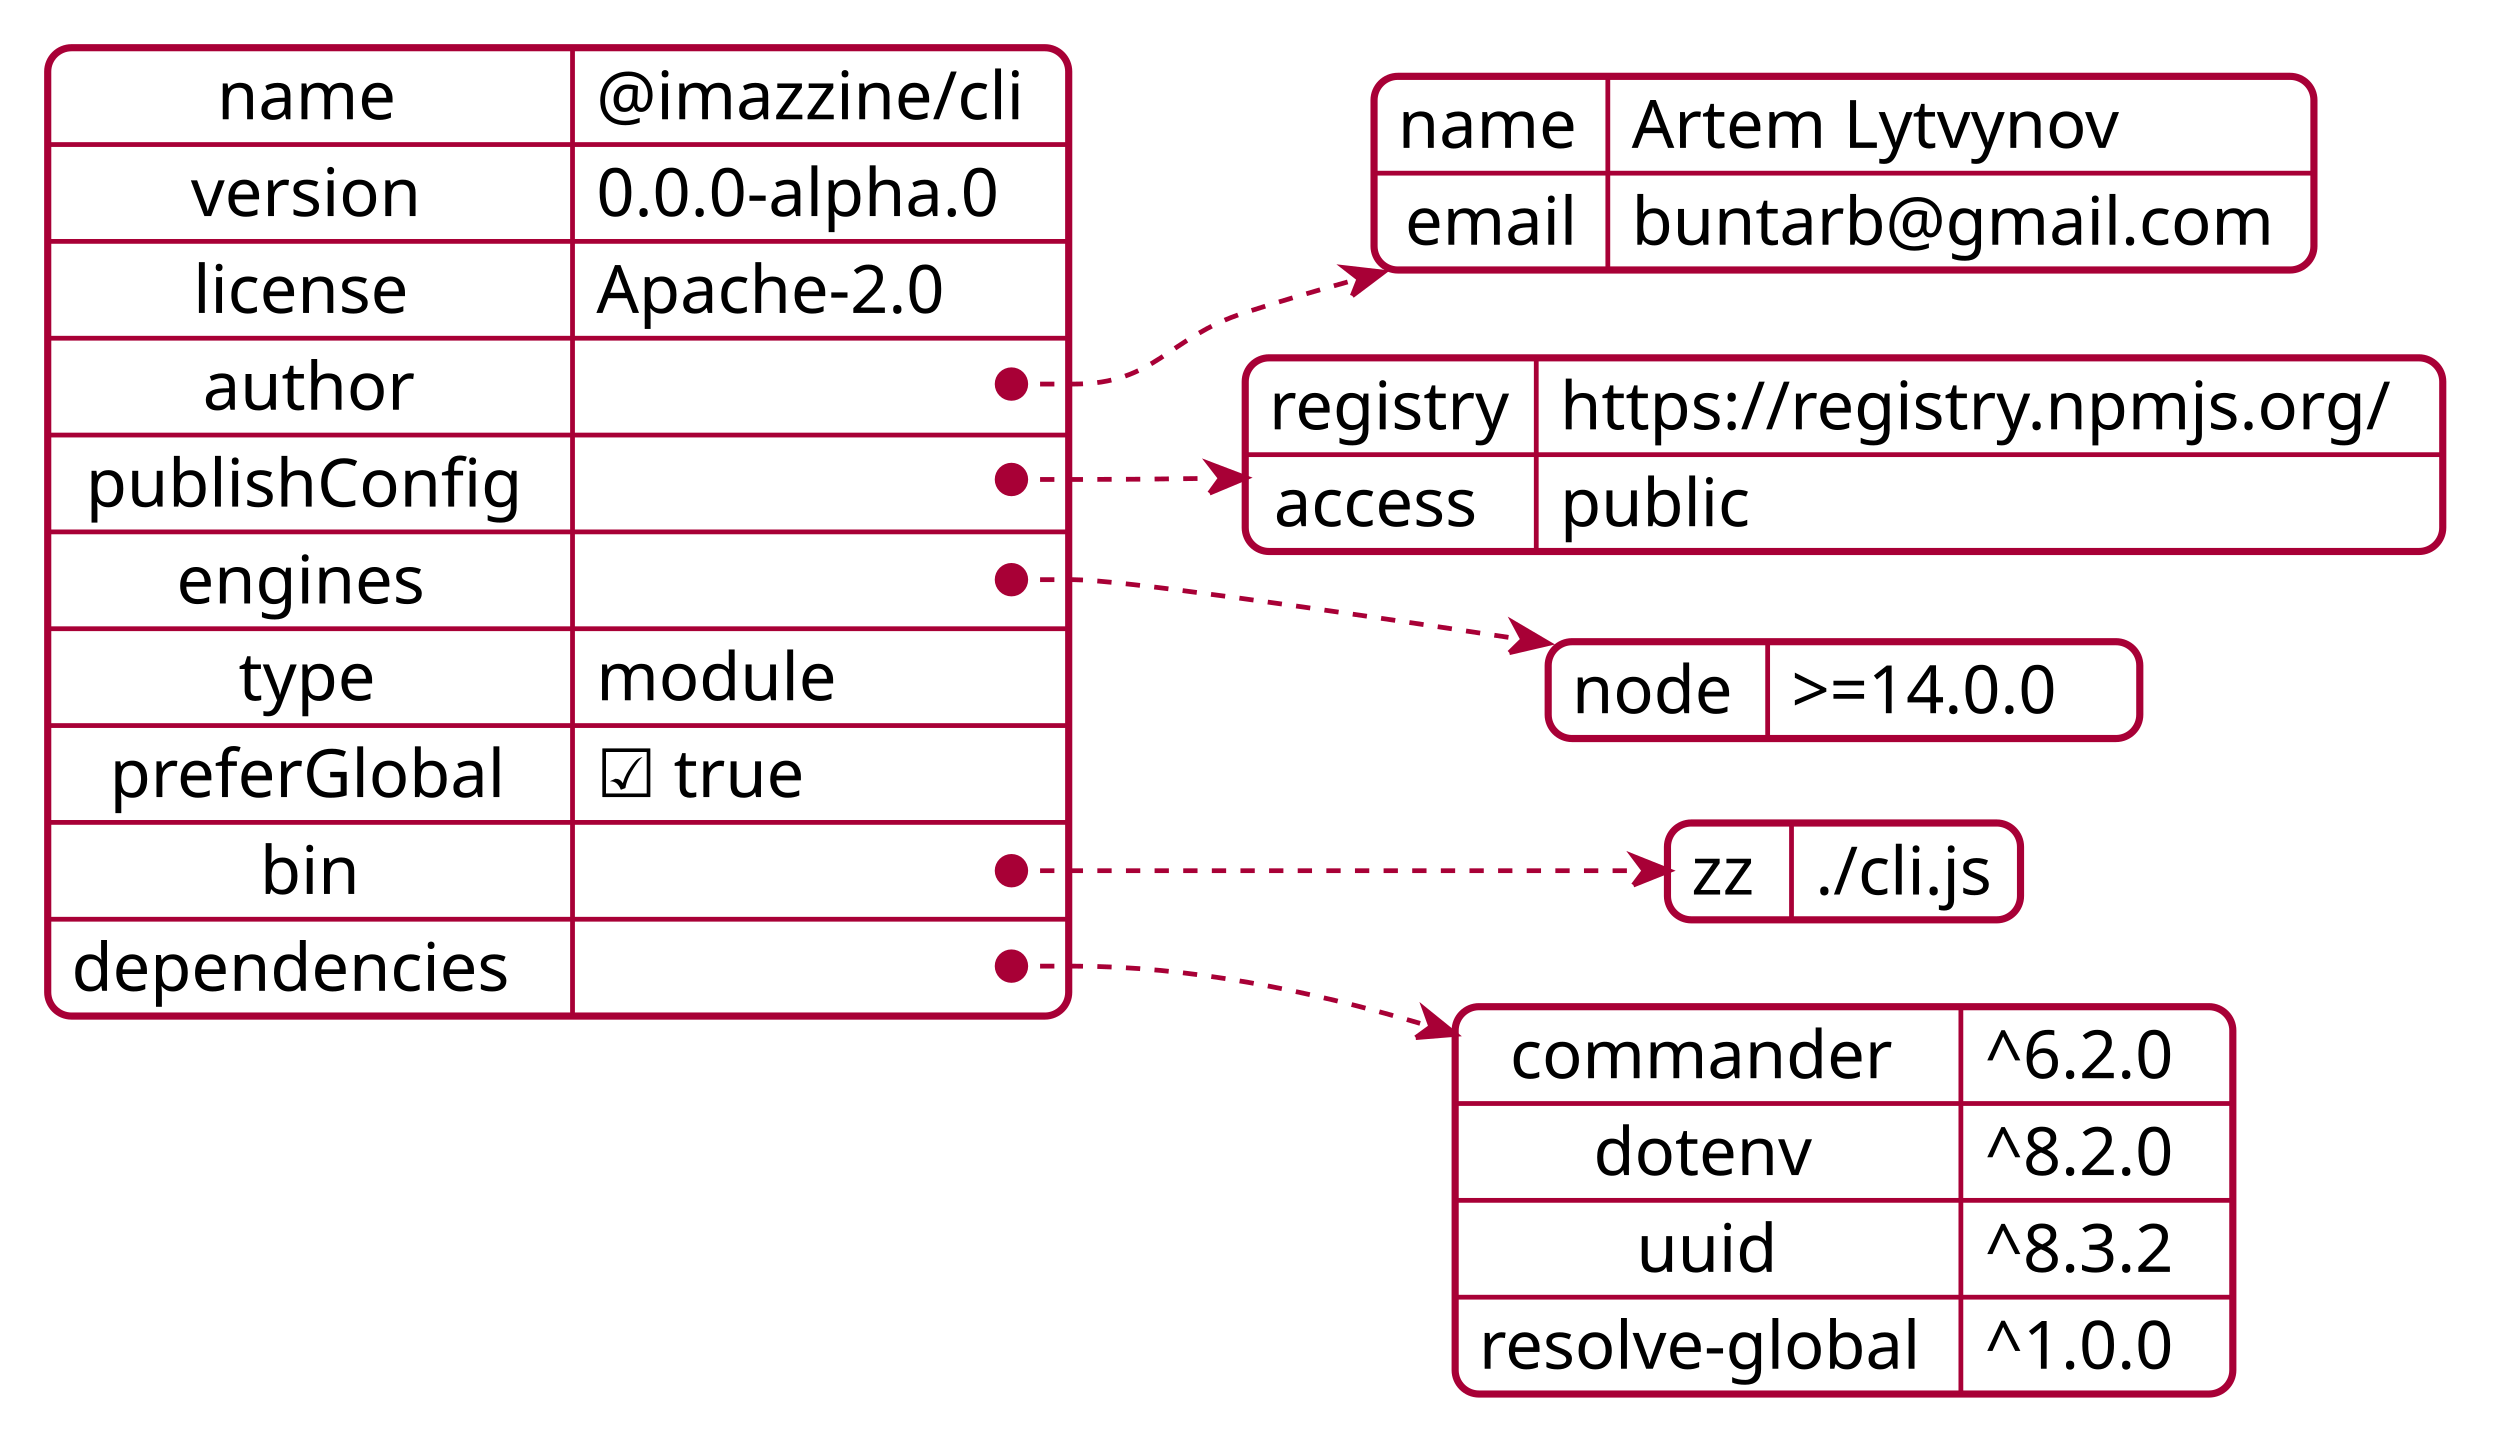
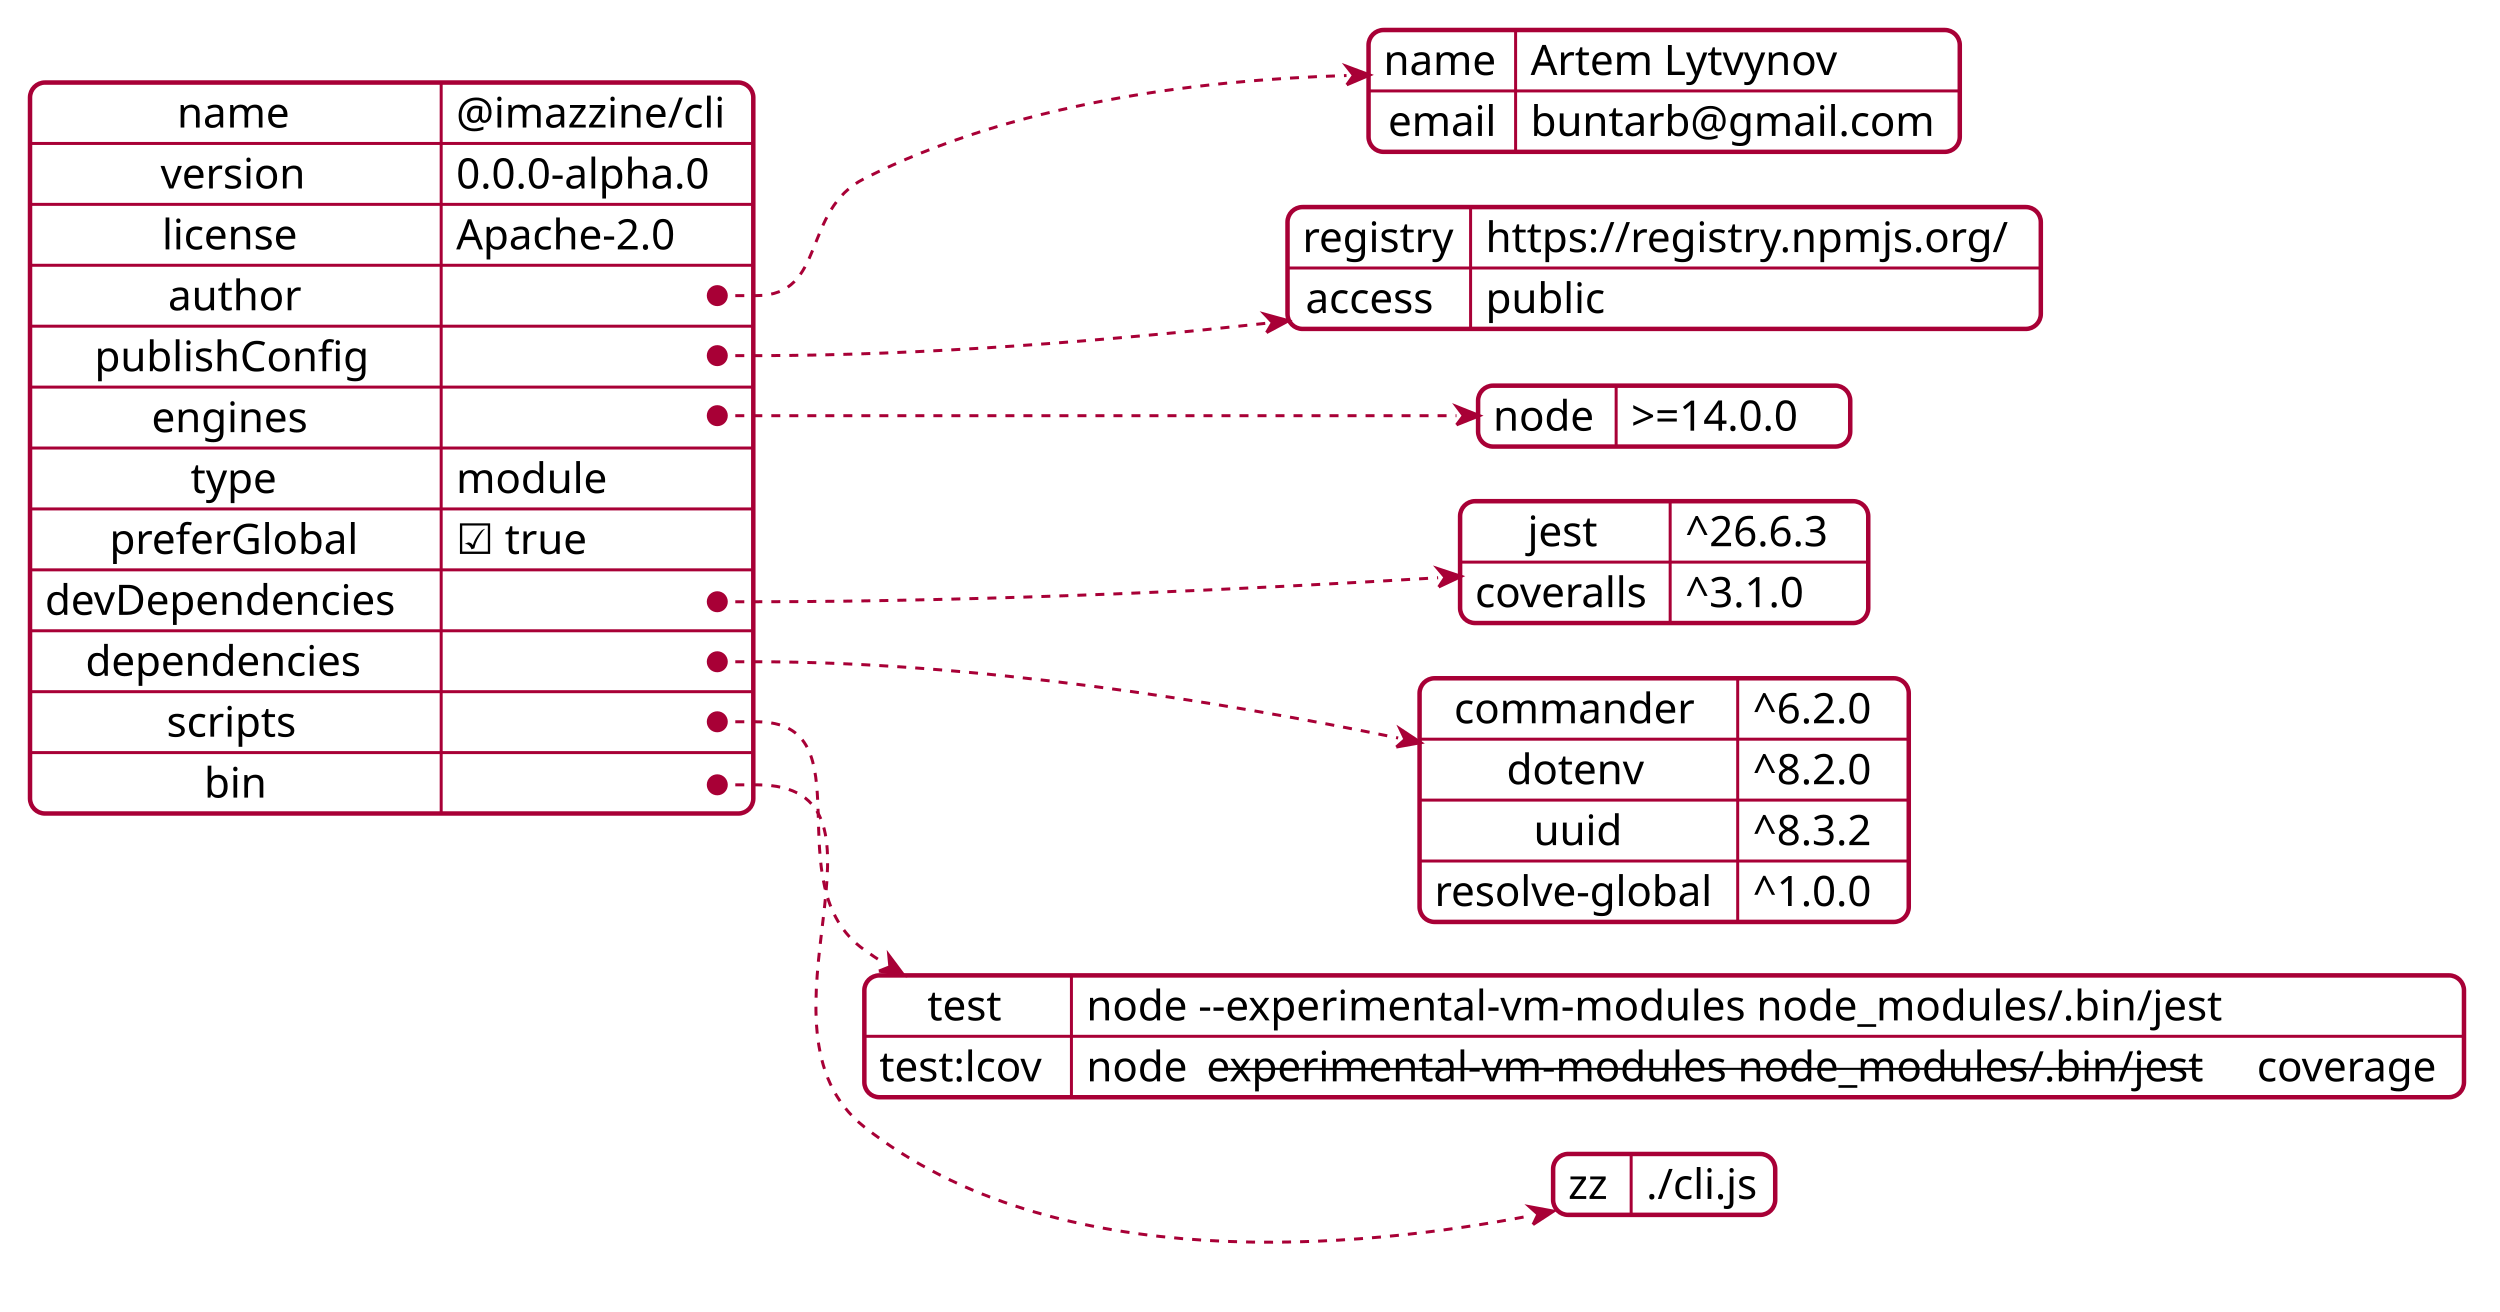
- <svg xmlns="http://www.w3.org/2000/svg" contentScriptType="application/ecmascript" contentStyleType="text/css" height="304px" preserveAspectRatio="none" style="width:524px;height:304px;" version="1.1" viewBox="0 0 524 304" width="524px" zoomAndPan="magnify">
+ <svg xmlns="http://www.w3.org/2000/svg" contentScriptType="application/ecmascript" contentStyleType="text/css" height="437px" preserveAspectRatio="none" style="width:833px;height:437px;" version="1.1" viewBox="0 0 833 437" width="833px" zoomAndPan="magnify">
  <defs />
  <g>
-     <text fill="#000000" font-family="sans-serif" font-size="14" lengthAdjust="spacing" textLength="39" x="45.5" y="24.995">name</text>
-     <text fill="#000000" font-family="sans-serif" font-size="14" lengthAdjust="spacing" textLength="94" x="125" y="24.995">@imazzine/cli</text>
-     <line style="stroke:#A80036;stroke-width:1.0;" x1="120" x2="120" y1="10" y2="30.297" />
-     <line style="stroke:#A80036;stroke-width:1.0;" x1="10" x2="224" y1="30.297" y2="30.297" />
-     <text fill="#000000" font-family="sans-serif" font-size="14" lengthAdjust="spacing" textLength="50" x="40" y="45.292">version</text>
-     <text fill="#000000" font-family="sans-serif" font-size="14" lengthAdjust="spacing" textLength="90" x="125" y="45.292">0.0.0-alpha.0</text>
-     <line style="stroke:#A80036;stroke-width:1.0;" x1="120" x2="120" y1="30.297" y2="50.594" />
-     <line style="stroke:#A80036;stroke-width:1.0;" x1="10" x2="224" y1="50.594" y2="50.594" />
-     <text fill="#000000" font-family="sans-serif" font-size="14" lengthAdjust="spacing" textLength="49" x="40.5" y="65.589">license</text>
-     <text fill="#000000" font-family="sans-serif" font-size="14" lengthAdjust="spacing" textLength="79" x="125" y="65.589">Apache-2.0</text>
-     <line style="stroke:#A80036;stroke-width:1.0;" x1="120" x2="120" y1="50.594" y2="70.891" />
-     <line style="stroke:#A80036;stroke-width:1.0;" x1="10" x2="224" y1="70.891" y2="70.891" />
-     <text fill="#000000" font-family="sans-serif" font-size="14" lengthAdjust="spacing" textLength="45" x="42.5" y="85.886">author</text>
-     <text fill="#000000" font-family="sans-serif" font-size="14" lengthAdjust="spacing" textLength="0" x="137" y="85.886" />
-     <line style="stroke:#A80036;stroke-width:1.0;" x1="120" x2="120" y1="70.891" y2="91.188" />
-     <line style="stroke:#A80036;stroke-width:1.0;" x1="10" x2="224" y1="91.188" y2="91.188" />
-     <text fill="#000000" font-family="sans-serif" font-size="14" lengthAdjust="spacing" textLength="94" x="18" y="106.183">publishConfig</text>
-     <text fill="#000000" font-family="sans-serif" font-size="14" lengthAdjust="spacing" textLength="0" x="137" y="106.183" />
-     <line style="stroke:#A80036;stroke-width:1.0;" x1="120" x2="120" y1="91.188" y2="111.484" />
-     <line style="stroke:#A80036;stroke-width:1.0;" x1="10" x2="224" y1="111.484" y2="111.484" />
-     <text fill="#000000" font-family="sans-serif" font-size="14" lengthAdjust="spacing" textLength="56" x="37" y="126.48">engines</text>
-     <text fill="#000000" font-family="sans-serif" font-size="14" lengthAdjust="spacing" textLength="0" x="137" y="126.48" />
-     <line style="stroke:#A80036;stroke-width:1.0;" x1="120" x2="120" y1="111.484" y2="131.781" />
-     <line style="stroke:#A80036;stroke-width:1.0;" x1="10" x2="224" y1="131.781" y2="131.781" />
-     <text fill="#000000" font-family="sans-serif" font-size="14" lengthAdjust="spacing" textLength="30" x="50" y="146.776">type</text>
-     <text fill="#000000" font-family="sans-serif" font-size="14" lengthAdjust="spacing" textLength="52" x="125" y="146.776">module</text>
-     <line style="stroke:#A80036;stroke-width:1.0;" x1="120" x2="120" y1="131.781" y2="152.078" />
-     <line style="stroke:#A80036;stroke-width:1.0;" x1="10" x2="224" y1="152.078" y2="152.078" />
-     <text fill="#000000" font-family="sans-serif" font-size="14" lengthAdjust="spacing" textLength="84" x="23" y="167.073">preferGlobal</text>
-     <text fill="#000000" font-family="sans-serif" font-size="14" lengthAdjust="spacing" textLength="45" x="125" y="167.073">☑ true</text>
-     <line style="stroke:#A80036;stroke-width:1.0;" x1="120" x2="120" y1="152.078" y2="172.375" />
-     <line style="stroke:#A80036;stroke-width:1.0;" x1="10" x2="224" y1="172.375" y2="172.375" />
-     <text fill="#000000" font-family="sans-serif" font-size="14" lengthAdjust="spacing" textLength="21" x="54.5" y="187.37">bin</text>
-     <text fill="#000000" font-family="sans-serif" font-size="14" lengthAdjust="spacing" textLength="0" x="137" y="187.37" />
-     <line style="stroke:#A80036;stroke-width:1.0;" x1="120" x2="120" y1="172.375" y2="192.672" />
-     <line style="stroke:#A80036;stroke-width:1.0;" x1="10" x2="224" y1="192.672" y2="192.672" />
-     <text fill="#000000" font-family="sans-serif" font-size="14" lengthAdjust="spacing" textLength="100" x="15" y="207.667">dependencies</text>
-     <text fill="#000000" font-family="sans-serif" font-size="14" lengthAdjust="spacing" textLength="0" x="137" y="207.667" />
-     <line style="stroke:#A80036;stroke-width:1.0;" x1="120" x2="120" y1="192.672" y2="212.969" />
-     <rect fill="none" height="202.969" rx="5" ry="5" style="stroke:#A80036;stroke-width:1.5;" width="214" x="10" y="10" />
-     <text fill="#000000" font-family="sans-serif" font-size="14" lengthAdjust="spacing" textLength="39" x="293" y="30.995">name</text>
-     <text fill="#000000" font-family="sans-serif" font-size="14" lengthAdjust="spacing" textLength="103" x="342" y="30.995">Artem Lytvynov</text>
-     <line style="stroke:#A80036;stroke-width:1.0;" x1="337" x2="337" y1="16" y2="36.297" />
-     <line style="stroke:#A80036;stroke-width:1.0;" x1="288" x2="485" y1="36.297" y2="36.297" />
-     <text fill="#000000" font-family="sans-serif" font-size="14" lengthAdjust="spacing" textLength="36" x="294.5" y="51.292">email</text>
-     <text fill="#000000" font-family="sans-serif" font-size="14" lengthAdjust="spacing" textLength="138" x="342" y="51.292">buntarb@gmail.com</text>
-     <line style="stroke:#A80036;stroke-width:1.0;" x1="337" x2="337" y1="36.297" y2="56.594" />
-     <rect fill="none" height="40.594" rx="5" ry="5" style="stroke:#A80036;stroke-width:1.5;" width="197" x="288" y="16" />
-     <text fill="#000000" font-family="sans-serif" font-size="14" lengthAdjust="spacing" textLength="51" x="266" y="89.995">registry</text>
-     <text fill="#000000" font-family="sans-serif" font-size="14" lengthAdjust="spacing" textLength="180" x="327" y="89.995">https://registry.npmjs.org/</text>
-     <line style="stroke:#A80036;stroke-width:1.0;" x1="322" x2="322" y1="75" y2="95.297" />
-     <line style="stroke:#A80036;stroke-width:1.0;" x1="261" x2="512" y1="95.297" y2="95.297" />
-     <text fill="#000000" font-family="sans-serif" font-size="14" lengthAdjust="spacing" textLength="49" x="267" y="110.292">access</text>
-     <text fill="#000000" font-family="sans-serif" font-size="14" lengthAdjust="spacing" textLength="41" x="327" y="110.292">public</text>
-     <line style="stroke:#A80036;stroke-width:1.0;" x1="322" x2="322" y1="95.297" y2="115.594" />
-     <rect fill="none" height="40.594" rx="5" ry="5" style="stroke:#A80036;stroke-width:1.5;" width="251" x="261" y="75" />
-     <text fill="#000000" font-family="sans-serif" font-size="14" lengthAdjust="spacing" textLength="36" x="329.5" y="149.495">node</text>
-     <text fill="#000000" font-family="sans-serif" font-size="14" lengthAdjust="spacing" textLength="68" x="375.5" y="149.495">&gt;=14.0.0</text>
-     <line style="stroke:#A80036;stroke-width:1.0;" x1="370.5" x2="370.5" y1="134.5" y2="154.797" />
-     <rect fill="none" height="20.297" rx="5" ry="5" style="stroke:#A80036;stroke-width:1.5;" width="124" x="324.5" y="134.5" />
-     <text fill="#000000" font-family="sans-serif" font-size="14" lengthAdjust="spacing" textLength="16" x="354.5" y="187.495">zz</text>
-     <text fill="#000000" font-family="sans-serif" font-size="14" lengthAdjust="spacing" textLength="38" x="380.5" y="187.495">./cli.js</text>
-     <line style="stroke:#A80036;stroke-width:1.0;" x1="375.5" x2="375.5" y1="172.5" y2="192.797" />
-     <rect fill="none" height="20.297" rx="5" ry="5" style="stroke:#A80036;stroke-width:1.5;" width="74" x="349.5" y="172.5" />
-     <text fill="#000000" font-family="sans-serif" font-size="14" lengthAdjust="spacing" textLength="83" x="316.5" y="225.995">commander</text>
-     <text fill="#000000" font-family="sans-serif" font-size="14" lengthAdjust="spacing" textLength="47" x="416" y="225.995">^6.2.0</text>
-     <line style="stroke:#A80036;stroke-width:1.0;" x1="411" x2="411" y1="211" y2="231.297" />
-     <line style="stroke:#A80036;stroke-width:1.0;" x1="305" x2="468" y1="231.297" y2="231.297" />
-     <text fill="#000000" font-family="sans-serif" font-size="14" lengthAdjust="spacing" textLength="48" x="334" y="246.292">dotenv</text>
-     <text fill="#000000" font-family="sans-serif" font-size="14" lengthAdjust="spacing" textLength="47" x="416" y="246.292">^8.2.0</text>
-     <line style="stroke:#A80036;stroke-width:1.0;" x1="411" x2="411" y1="231.297" y2="251.594" />
-     <line style="stroke:#A80036;stroke-width:1.0;" x1="305" x2="468" y1="251.594" y2="251.594" />
-     <text fill="#000000" font-family="sans-serif" font-size="14" lengthAdjust="spacing" textLength="30" x="343" y="266.589">uuid</text>
-     <text fill="#000000" font-family="sans-serif" font-size="14" lengthAdjust="spacing" textLength="47" x="416" y="266.589">^8.3.2</text>
-     <line style="stroke:#A80036;stroke-width:1.0;" x1="411" x2="411" y1="251.594" y2="271.891" />
-     <line style="stroke:#A80036;stroke-width:1.0;" x1="305" x2="468" y1="271.891" y2="271.891" />
-     <text fill="#000000" font-family="sans-serif" font-size="14" lengthAdjust="spacing" textLength="96" x="310" y="286.886">resolve-global</text>
-     <text fill="#000000" font-family="sans-serif" font-size="14" lengthAdjust="spacing" textLength="47" x="416" y="286.886">^1.0.0</text>
-     <line style="stroke:#A80036;stroke-width:1.0;" x1="411" x2="411" y1="271.891" y2="292.188" />
-     <rect fill="none" height="81.188" rx="5" ry="5" style="stroke:#A80036;stroke-width:1.5;" width="163" x="305" y="211" />
-     <path d="M212,80.5 L225,80.5 C242.333,80.5 244.5,70.81 261,65.5 C267.998,63.248 275.269,61.094 282.626,59.051 " fill="none" style="stroke:#A80036;stroke-width:1.0;stroke-dasharray:3.0,3.0;" />
-     <path d="M283.429,62.003 L284.84,58.45 L281.824,56.1 L290.006,57.046 L283.429,62.003 " fill="#A80036" style="stroke:#A80036;stroke-width:1.0;" />
-     <ellipse cx="212" cy="80.5" fill="#A80036" rx="3" ry="3" style="stroke:#A80036;stroke-width:1.0;" />
-     <path d="M212,100.5 L225,100.5 C234.268,100.5 243.834,100.416 253.466,100.27 " fill="none" style="stroke:#A80036;stroke-width:1.0;stroke-dasharray:3.0,3.0;" />
-     <path d="M253.518,103.364 L255.787,100.231 L253.415,97.176 L261.201,100.14 L253.518,103.364 " fill="#A80036" style="stroke:#A80036;stroke-width:1.0;" />
-     <ellipse cx="212" cy="100.5" fill="#A80036" rx="3" ry="3" style="stroke:#A80036;stroke-width:1.0;" />
-     <path d="M212,121.5 L225,121.5 C234.397,121.5 277.558,127.72 316.827,133.69 " fill="none" style="stroke:#A80036;stroke-width:1.0;stroke-dasharray:3.0,3.0;" />
-     <path d="M316.351,136.806 L319.164,134.047 L317.302,130.574 L324.617,134.879 L316.351,136.806 " fill="#A80036" style="stroke:#A80036;stroke-width:1.0;" />
-     <ellipse cx="212" cy="121.5" fill="#A80036" rx="3" ry="3" style="stroke:#A80036;stroke-width:1.0;" />
-     <path d="M212,182.5 L225,182.5 C264.721,182.5 309.954,182.5 342.34,182.5 " fill="none" style="stroke:#A80036;stroke-width:1.0;stroke-dasharray:3.0,3.0;" />
-     <path d="M342.34,185.513 L344.6,182.5 L342.34,179.487 L349.872,182.5 L342.34,185.513 " fill="#A80036" style="stroke:#A80036;stroke-width:1.0;" />
-     <ellipse cx="212" cy="182.5" fill="#A80036" rx="3" ry="3" style="stroke:#A80036;stroke-width:1.0;" />
-     <path d="M212,202.5 L225,202.5 C249.123,202.5 274.433,207.597 297.654,214.503 " fill="none" style="stroke:#A80036;stroke-width:1.0;stroke-dasharray:3.0,3.0;" />
-     <path d="M296.734,217.488 L299.893,215.193 L298.575,211.518 L305.116,216.805 L296.734,217.488 " fill="#A80036" style="stroke:#A80036;stroke-width:1.0;" />
-     <ellipse cx="212" cy="202.5" fill="#A80036" rx="3" ry="3" style="stroke:#A80036;stroke-width:1.0;" />
+     <text fill="#000000" font-family="sans-serif" font-size="14" lengthAdjust="spacing" textLength="39" x="59" y="42.495">name</text>
+     <text fill="#000000" font-family="sans-serif" font-size="14" lengthAdjust="spacing" textLength="94" x="152" y="42.495">@imazzine/cli</text>
+     <line style="stroke:#A80036;stroke-width:1.0;" x1="147" x2="147" y1="27.5" y2="47.797" />
+     <line style="stroke:#A80036;stroke-width:1.0;" x1="10" x2="251" y1="47.797" y2="47.797" />
+     <text fill="#000000" font-family="sans-serif" font-size="14" lengthAdjust="spacing" textLength="50" x="53.5" y="62.792">version</text>
+     <text fill="#000000" font-family="sans-serif" font-size="14" lengthAdjust="spacing" textLength="90" x="152" y="62.792">0.0.0-alpha.0</text>
+     <line style="stroke:#A80036;stroke-width:1.0;" x1="147" x2="147" y1="47.797" y2="68.094" />
+     <line style="stroke:#A80036;stroke-width:1.0;" x1="10" x2="251" y1="68.094" y2="68.094" />
+     <text fill="#000000" font-family="sans-serif" font-size="14" lengthAdjust="spacing" textLength="49" x="54" y="83.089">license</text>
+     <text fill="#000000" font-family="sans-serif" font-size="14" lengthAdjust="spacing" textLength="79" x="152" y="83.089">Apache-2.0</text>
+     <line style="stroke:#A80036;stroke-width:1.0;" x1="147" x2="147" y1="68.094" y2="88.391" />
+     <line style="stroke:#A80036;stroke-width:1.0;" x1="10" x2="251" y1="88.391" y2="88.391" />
+     <text fill="#000000" font-family="sans-serif" font-size="14" lengthAdjust="spacing" textLength="45" x="56" y="103.386">author</text>
+     <text fill="#000000" font-family="sans-serif" font-size="14" lengthAdjust="spacing" textLength="0" x="164" y="103.386" />
+     <line style="stroke:#A80036;stroke-width:1.0;" x1="147" x2="147" y1="88.391" y2="108.688" />
+     <line style="stroke:#A80036;stroke-width:1.0;" x1="10" x2="251" y1="108.688" y2="108.688" />
+     <text fill="#000000" font-family="sans-serif" font-size="14" lengthAdjust="spacing" textLength="94" x="31.5" y="123.683">publishConfig</text>
+     <text fill="#000000" font-family="sans-serif" font-size="14" lengthAdjust="spacing" textLength="0" x="164" y="123.683" />
+     <line style="stroke:#A80036;stroke-width:1.0;" x1="147" x2="147" y1="108.688" y2="128.984" />
+     <line style="stroke:#A80036;stroke-width:1.0;" x1="10" x2="251" y1="128.984" y2="128.984" />
+     <text fill="#000000" font-family="sans-serif" font-size="14" lengthAdjust="spacing" textLength="56" x="50.5" y="143.98">engines</text>
+     <text fill="#000000" font-family="sans-serif" font-size="14" lengthAdjust="spacing" textLength="0" x="164" y="143.98" />
+     <line style="stroke:#A80036;stroke-width:1.0;" x1="147" x2="147" y1="128.984" y2="149.281" />
+     <line style="stroke:#A80036;stroke-width:1.0;" x1="10" x2="251" y1="149.281" y2="149.281" />
+     <text fill="#000000" font-family="sans-serif" font-size="14" lengthAdjust="spacing" textLength="30" x="63.5" y="164.276">type</text>
+     <text fill="#000000" font-family="sans-serif" font-size="14" lengthAdjust="spacing" textLength="52" x="152" y="164.276">module</text>
+     <line style="stroke:#A80036;stroke-width:1.0;" x1="147" x2="147" y1="149.281" y2="169.578" />
+     <line style="stroke:#A80036;stroke-width:1.0;" x1="10" x2="251" y1="169.578" y2="169.578" />
+     <text fill="#000000" font-family="sans-serif" font-size="14" lengthAdjust="spacing" textLength="84" x="36.5" y="184.573">preferGlobal</text>
+     <text fill="#000000" font-family="sans-serif" font-size="14" lengthAdjust="spacing" textLength="45" x="152" y="184.573">☑ true</text>
+     <line style="stroke:#A80036;stroke-width:1.0;" x1="147" x2="147" y1="169.578" y2="189.875" />
+     <line style="stroke:#A80036;stroke-width:1.0;" x1="10" x2="251" y1="189.875" y2="189.875" />
+     <text fill="#000000" font-family="sans-serif" font-size="14" lengthAdjust="spacing" textLength="127" x="15" y="204.87">devDependencies</text>
+     <text fill="#000000" font-family="sans-serif" font-size="14" lengthAdjust="spacing" textLength="0" x="164" y="204.87" />
+     <line style="stroke:#A80036;stroke-width:1.0;" x1="147" x2="147" y1="189.875" y2="210.172" />
+     <line style="stroke:#A80036;stroke-width:1.0;" x1="10" x2="251" y1="210.172" y2="210.172" />
+     <text fill="#000000" font-family="sans-serif" font-size="14" lengthAdjust="spacing" textLength="100" x="28.5" y="225.167">dependencies</text>
+     <text fill="#000000" font-family="sans-serif" font-size="14" lengthAdjust="spacing" textLength="0" x="164" y="225.167" />
+     <line style="stroke:#A80036;stroke-width:1.0;" x1="147" x2="147" y1="210.172" y2="230.469" />
+     <line style="stroke:#A80036;stroke-width:1.0;" x1="10" x2="251" y1="230.469" y2="230.469" />
+     <text fill="#000000" font-family="sans-serif" font-size="14" lengthAdjust="spacing" textLength="46" x="55.5" y="245.464">scripts</text>
+     <text fill="#000000" font-family="sans-serif" font-size="14" lengthAdjust="spacing" textLength="0" x="164" y="245.464" />
+     <line style="stroke:#A80036;stroke-width:1.0;" x1="147" x2="147" y1="230.469" y2="250.766" />
+     <line style="stroke:#A80036;stroke-width:1.0;" x1="10" x2="251" y1="250.766" y2="250.766" />
+     <text fill="#000000" font-family="sans-serif" font-size="14" lengthAdjust="spacing" textLength="21" x="68" y="265.761">bin</text>
+     <text fill="#000000" font-family="sans-serif" font-size="14" lengthAdjust="spacing" textLength="0" x="164" y="265.761" />
+     <line style="stroke:#A80036;stroke-width:1.0;" x1="147" x2="147" y1="250.766" y2="271.062" />
+     <rect fill="none" height="243.562" rx="5" ry="5" style="stroke:#A80036;stroke-width:1.5;" width="241" x="10" y="27.5" />
+     <text fill="#000000" font-family="sans-serif" font-size="14" lengthAdjust="spacing" textLength="39" x="461" y="24.995">name</text>
+     <text fill="#000000" font-family="sans-serif" font-size="14" lengthAdjust="spacing" textLength="103" x="510" y="24.995">Artem Lytvynov</text>
+     <line style="stroke:#A80036;stroke-width:1.0;" x1="505" x2="505" y1="10" y2="30.297" />
+     <line style="stroke:#A80036;stroke-width:1.0;" x1="456" x2="653" y1="30.297" y2="30.297" />
+     <text fill="#000000" font-family="sans-serif" font-size="14" lengthAdjust="spacing" textLength="36" x="462.5" y="45.292">email</text>
+     <text fill="#000000" font-family="sans-serif" font-size="14" lengthAdjust="spacing" textLength="138" x="510" y="45.292">buntarb@gmail.com</text>
+     <line style="stroke:#A80036;stroke-width:1.0;" x1="505" x2="505" y1="30.297" y2="50.594" />
+     <rect fill="none" height="40.594" rx="5" ry="5" style="stroke:#A80036;stroke-width:1.5;" width="197" x="456" y="10" />
+     <text fill="#000000" font-family="sans-serif" font-size="14" lengthAdjust="spacing" textLength="51" x="434" y="83.995">registry</text>
+     <text fill="#000000" font-family="sans-serif" font-size="14" lengthAdjust="spacing" textLength="180" x="495" y="83.995">https://registry.npmjs.org/</text>
+     <line style="stroke:#A80036;stroke-width:1.0;" x1="490" x2="490" y1="69" y2="89.297" />
+     <line style="stroke:#A80036;stroke-width:1.0;" x1="429" x2="680" y1="89.297" y2="89.297" />
+     <text fill="#000000" font-family="sans-serif" font-size="14" lengthAdjust="spacing" textLength="49" x="435" y="104.292">access</text>
+     <text fill="#000000" font-family="sans-serif" font-size="14" lengthAdjust="spacing" textLength="41" x="495" y="104.292">public</text>
+     <line style="stroke:#A80036;stroke-width:1.0;" x1="490" x2="490" y1="89.297" y2="109.594" />
+     <rect fill="none" height="40.594" rx="5" ry="5" style="stroke:#A80036;stroke-width:1.5;" width="251" x="429" y="69" />
+     <text fill="#000000" font-family="sans-serif" font-size="14" lengthAdjust="spacing" textLength="36" x="497.5" y="143.495">node</text>
+     <text fill="#000000" font-family="sans-serif" font-size="14" lengthAdjust="spacing" textLength="68" x="543.5" y="143.495">&gt;=14.0.0</text>
+     <line style="stroke:#A80036;stroke-width:1.0;" x1="538.5" x2="538.5" y1="128.5" y2="148.797" />
+     <rect fill="none" height="20.297" rx="5" ry="5" style="stroke:#A80036;stroke-width:1.5;" width="124" x="492.5" y="128.5" />
+     <text fill="#000000" font-family="sans-serif" font-size="14" lengthAdjust="spacing" textLength="25" x="509" y="181.995">jest</text>
+     <text fill="#000000" font-family="sans-serif" font-size="14" lengthAdjust="spacing" textLength="56" x="561.5" y="181.995">^26.6.3</text>
+     <line style="stroke:#A80036;stroke-width:1.0;" x1="556.5" x2="556.5" y1="167" y2="187.297" />
+     <line style="stroke:#A80036;stroke-width:1.0;" x1="486.5" x2="622.5" y1="187.297" y2="187.297" />
+     <text fill="#000000" font-family="sans-serif" font-size="14" lengthAdjust="spacing" textLength="60" x="491.5" y="202.292">coveralls</text>
+     <text fill="#000000" font-family="sans-serif" font-size="14" lengthAdjust="spacing" textLength="47" x="561.5" y="202.292">^3.1.0</text>
+     <line style="stroke:#A80036;stroke-width:1.0;" x1="556.5" x2="556.5" y1="187.297" y2="207.594" />
+     <rect fill="none" height="40.594" rx="5" ry="5" style="stroke:#A80036;stroke-width:1.5;" width="136" x="486.5" y="167" />
+     <text fill="#000000" font-family="sans-serif" font-size="14" lengthAdjust="spacing" textLength="83" x="484.5" y="240.995">commander</text>
+     <text fill="#000000" font-family="sans-serif" font-size="14" lengthAdjust="spacing" textLength="47" x="584" y="240.995">^6.2.0</text>
+     <line style="stroke:#A80036;stroke-width:1.0;" x1="579" x2="579" y1="226" y2="246.297" />
+     <line style="stroke:#A80036;stroke-width:1.0;" x1="473" x2="636" y1="246.297" y2="246.297" />
+     <text fill="#000000" font-family="sans-serif" font-size="14" lengthAdjust="spacing" textLength="48" x="502" y="261.292">dotenv</text>
+     <text fill="#000000" font-family="sans-serif" font-size="14" lengthAdjust="spacing" textLength="47" x="584" y="261.292">^8.2.0</text>
+     <line style="stroke:#A80036;stroke-width:1.0;" x1="579" x2="579" y1="246.297" y2="266.594" />
+     <line style="stroke:#A80036;stroke-width:1.0;" x1="473" x2="636" y1="266.594" y2="266.594" />
+     <text fill="#000000" font-family="sans-serif" font-size="14" lengthAdjust="spacing" textLength="30" x="511" y="281.589">uuid</text>
+     <text fill="#000000" font-family="sans-serif" font-size="14" lengthAdjust="spacing" textLength="47" x="584" y="281.589">^8.3.2</text>
+     <line style="stroke:#A80036;stroke-width:1.0;" x1="579" x2="579" y1="266.594" y2="286.891" />
+     <line style="stroke:#A80036;stroke-width:1.0;" x1="473" x2="636" y1="286.891" y2="286.891" />
+     <text fill="#000000" font-family="sans-serif" font-size="14" lengthAdjust="spacing" textLength="96" x="478" y="301.886">resolve-global</text>
+     <text fill="#000000" font-family="sans-serif" font-size="14" lengthAdjust="spacing" textLength="47" x="584" y="301.886">^1.0.0</text>
+     <line style="stroke:#A80036;stroke-width:1.0;" x1="579" x2="579" y1="286.891" y2="307.188" />
+     <rect fill="none" height="81.188" rx="5" ry="5" style="stroke:#A80036;stroke-width:1.5;" width="163" x="473" y="226" />
+     <text fill="#000000" font-family="sans-serif" font-size="14" lengthAdjust="spacing" textLength="27" x="309" y="339.995">test</text>
+     <text fill="#000000" font-family="sans-serif" font-size="14" lengthAdjust="spacing" textLength="396" x="362" y="339.995">node --experimental-vm-modules node_modules/.bin/jest</text>
+     <line style="stroke:#A80036;stroke-width:1.0;" x1="357" x2="357" y1="325" y2="345.297" />
+     <line style="stroke:#A80036;stroke-width:1.0;" x1="288" x2="821" y1="345.297" y2="345.297" />
+     <text fill="#000000" font-family="sans-serif" font-size="14" lengthAdjust="spacing" textLength="59" x="293" y="360.292">test:lcov</text>
+     <text fill="#000000" font-family="sans-serif" font-size="14" lengthAdjust="spacing" textLength="36" x="362" y="360.292">node</text>
+     <text fill="#000000" font-family="sans-serif" font-size="14" lengthAdjust="spacing" text-decoration="line-through" textLength="346" x="402" y="360.292">experimental-vm-modules node_modules/.bin/jest</text>
+     <text fill="#000000" font-family="sans-serif" font-size="14" lengthAdjust="spacing" textLength="64" x="752" y="360.292">coverage</text>
+     <line style="stroke:#A80036;stroke-width:1.0;" x1="357" x2="357" y1="345.297" y2="365.594" />
+     <rect fill="none" height="40.594" rx="5" ry="5" style="stroke:#A80036;stroke-width:1.5;" width="533" x="288" y="325" />
+     <text fill="#000000" font-family="sans-serif" font-size="14" lengthAdjust="spacing" textLength="16" x="522.5" y="399.495">zz</text>
+     <text fill="#000000" font-family="sans-serif" font-size="14" lengthAdjust="spacing" textLength="38" x="548.5" y="399.495">./cli.js</text>
+     <line style="stroke:#A80036;stroke-width:1.0;" x1="543.5" x2="543.5" y1="384.5" y2="404.797" />
+     <rect fill="none" height="20.297" rx="5" ry="5" style="stroke:#A80036;stroke-width:1.5;" width="74" x="517.5" y="384.5" />
+     <path d="M239,98.5 L252,98.5 C275.589,98.5 266.937,70.12 288,59.5 C337.121,34.734 397.717,26.675 448.659,25.166 " fill="none" style="stroke:#A80036;stroke-width:1.0;stroke-dasharray:3.0,3.0;" />
+     <path d="M448.732,28.273 L450.989,25.111 L448.587,22.06 L456.426,24.984 L448.732,28.273 " fill="#A80036" style="stroke:#A80036;stroke-width:1.0;" />
+     <ellipse cx="239" cy="98.5" fill="#A80036" rx="3" ry="3" style="stroke:#A80036;stroke-width:1.0;" />
+     <path d="M239,118.5 L252,118.5 C307.725,118.5 368.97,113.547 421.656,107.735 " fill="none" style="stroke:#A80036;stroke-width:1.0;stroke-dasharray:3.0,3.0;" />
+     <path d="M422.001,110.819 L423.968,107.476 L421.31,104.651 L429.365,106.872 L422.001,110.819 " fill="#A80036" style="stroke:#A80036;stroke-width:1.0;" />
+     <ellipse cx="239" cy="118.5" fill="#A80036" rx="3" ry="3" style="stroke:#A80036;stroke-width:1.0;" />
+     <path d="M239,138.5 L252,138.5 C332.071,138.5 424.084,138.5 485.295,138.5 " fill="none" style="stroke:#A80036;stroke-width:1.0;stroke-dasharray:3.0,3.0;" />
+     <path d="M485.295,141.573 L487.599,138.5 L485.295,135.427 L492.976,138.5 L485.295,141.573 " fill="#A80036" style="stroke:#A80036;stroke-width:1.0;" />
+     <ellipse cx="239" cy="138.5" fill="#A80036" rx="3" ry="3" style="stroke:#A80036;stroke-width:1.0;" />
+     <path d="M239,200.5 L252,200.5 C329.503,200.5 418.091,196.174 479.181,192.512 " fill="none" style="stroke:#A80036;stroke-width:1.0;stroke-dasharray:3.0,3.0;" />
+     <path d="M479.367,195.586 L481.486,192.373 L478.994,189.439 L486.865,192.047 L479.367,195.586 " fill="#A80036" style="stroke:#A80036;stroke-width:1.0;" />
+     <ellipse cx="239" cy="200.5" fill="#A80036" rx="3" ry="3" style="stroke:#A80036;stroke-width:1.0;" />
+     <path d="M239,220.5 L252,220.5 C324.603,220.5 405.915,233.654 465.862,245.894 " fill="none" style="stroke:#A80036;stroke-width:1.0;stroke-dasharray:3.0,3.0;" />
+     <path d="M465.236,248.923 L468.133,246.363 L466.487,242.865 L473.434,247.458 L465.236,248.923 " fill="#A80036" style="stroke:#A80036;stroke-width:1.0;" />
+     <ellipse cx="239" cy="220.5" fill="#A80036" rx="3" ry="3" style="stroke:#A80036;stroke-width:1.0;" />
+     <path d="M239,240.5 L252,240.5 C289.376,240.5 257.548,294.829 288,316.5 C290.129,318.015 292.293,319.478 294.489,320.889 " fill="none" style="stroke:#A80036;stroke-width:1.0;stroke-dasharray:3.0,3.0;" />
+     <path d="M292.856,323.562 L296.494,322.114 L296.122,318.216 L301.172,324.972 L292.856,323.562 " fill="#A80036" style="stroke:#A80036;stroke-width:1.0;" />
+     <ellipse cx="239" cy="240.5" fill="#A80036" rx="3" ry="3" style="stroke:#A80036;stroke-width:1.0;" />
+     <path d="M239,261.5 L252,261.5 C305.133,261.5 246.291,342.584 288,375.5 C351.651,425.733 452.707,416.127 510.198,405.046 " fill="none" style="stroke:#A80036;stroke-width:1.0;stroke-dasharray:3.0,3.0;" />
+     <path d="M510.797,408.036 L512.44,404.598 L509.6,402.057 L517.671,403.55 L510.797,408.036 " fill="#A80036" style="stroke:#A80036;stroke-width:1.0;" />
+     <ellipse cx="239" cy="261.5" fill="#A80036" rx="3" ry="3" style="stroke:#A80036;stroke-width:1.0;" />
  </g>
</svg>
